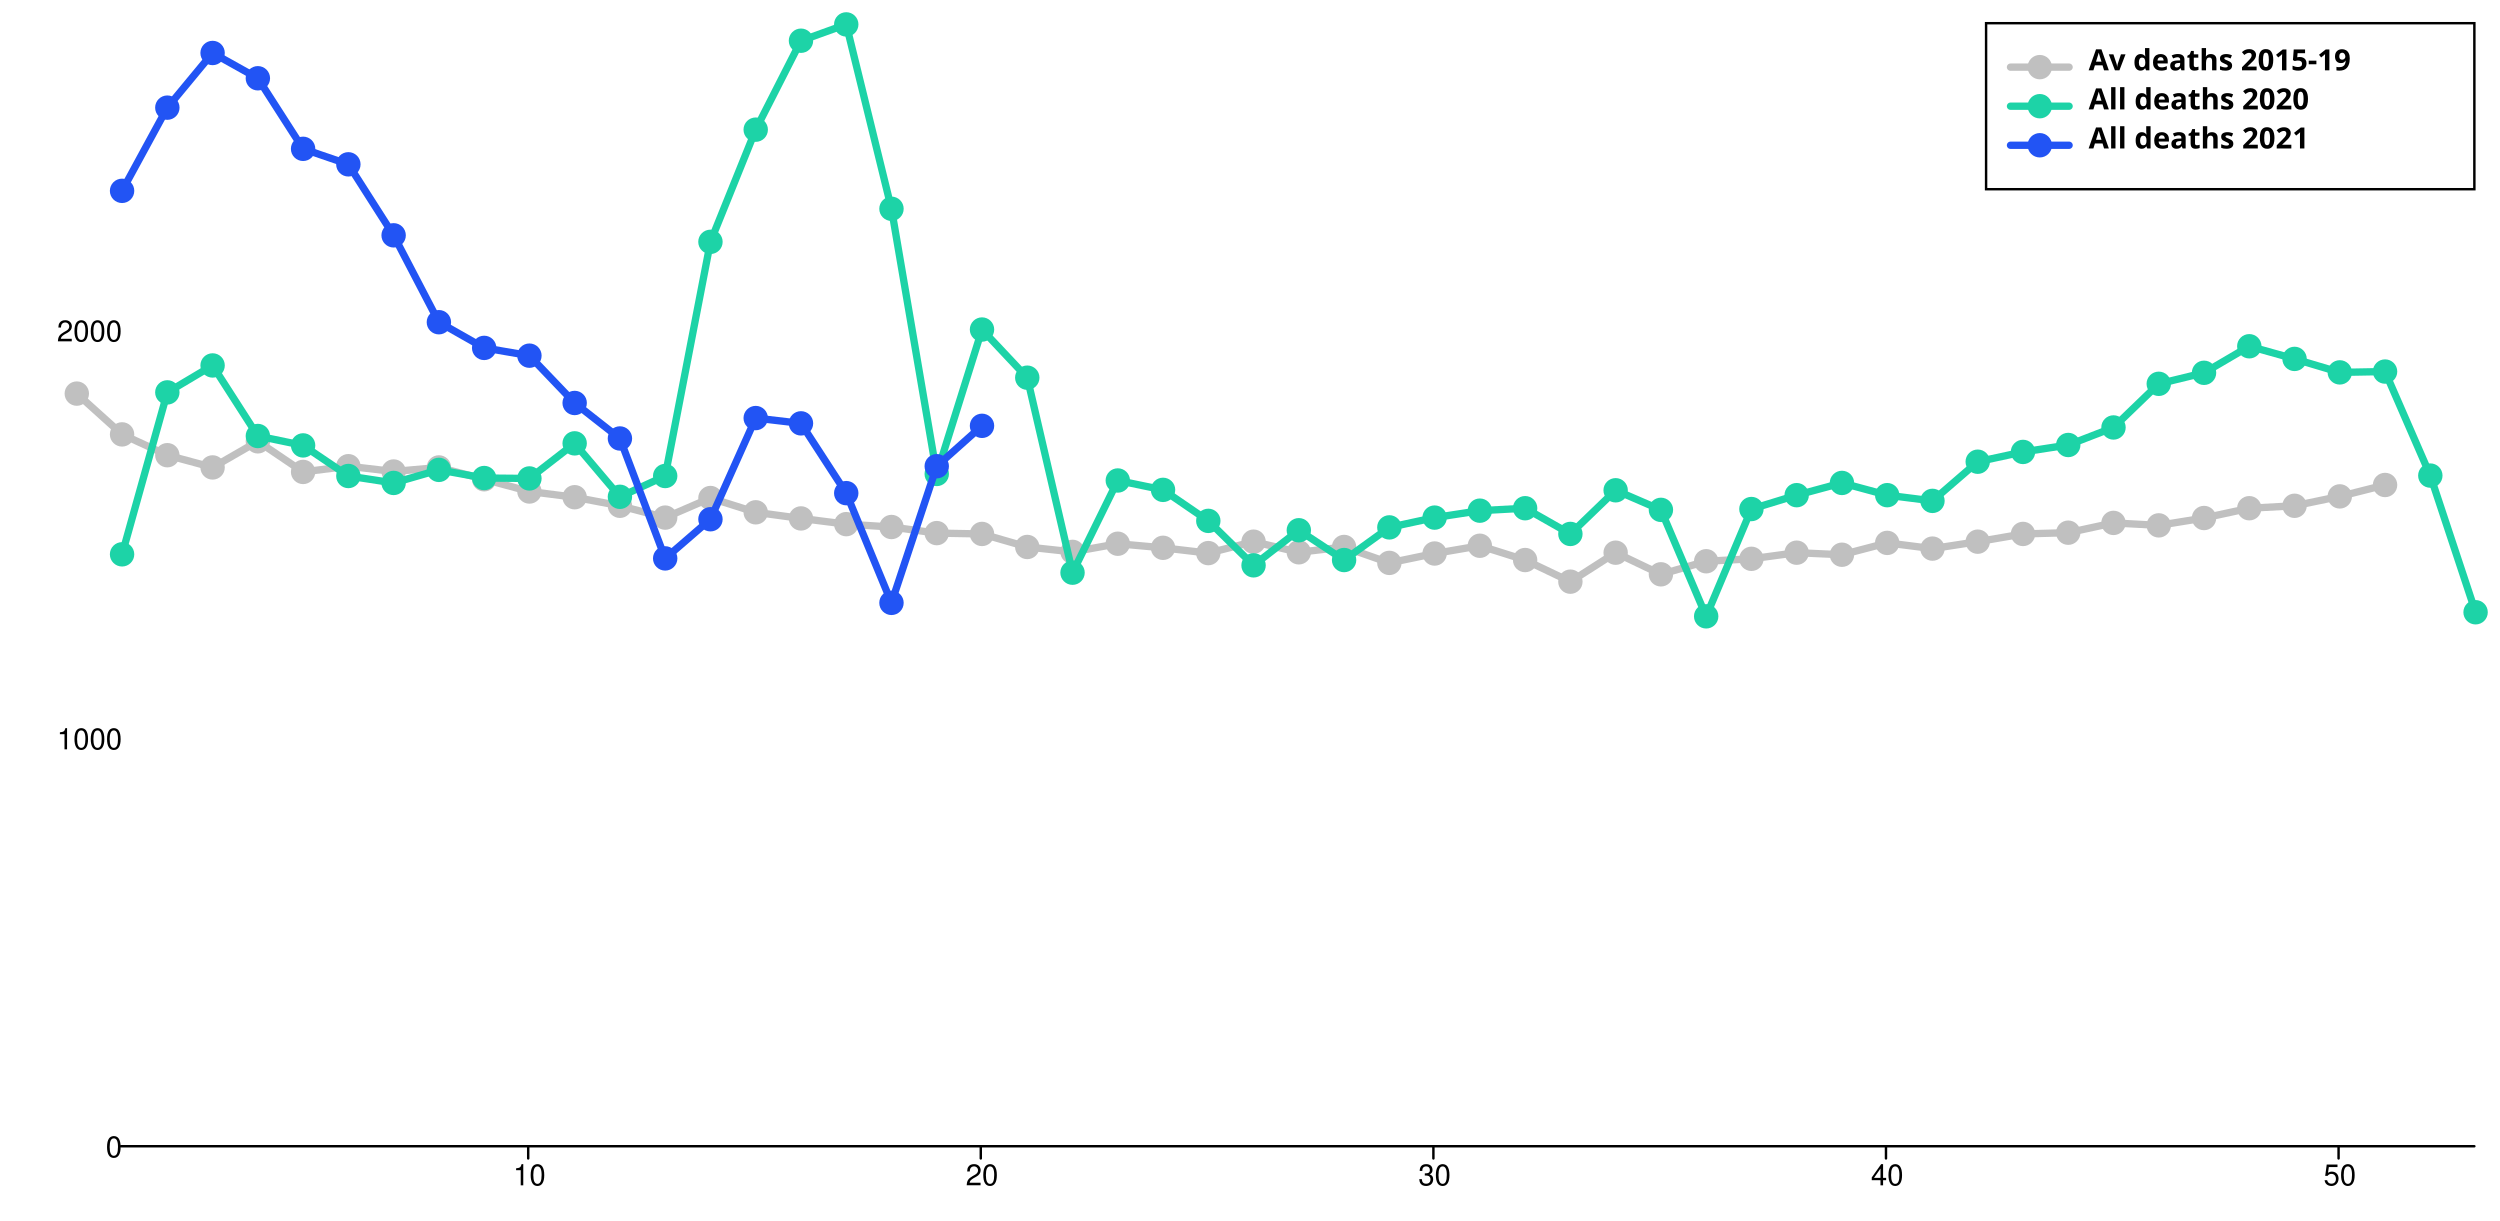
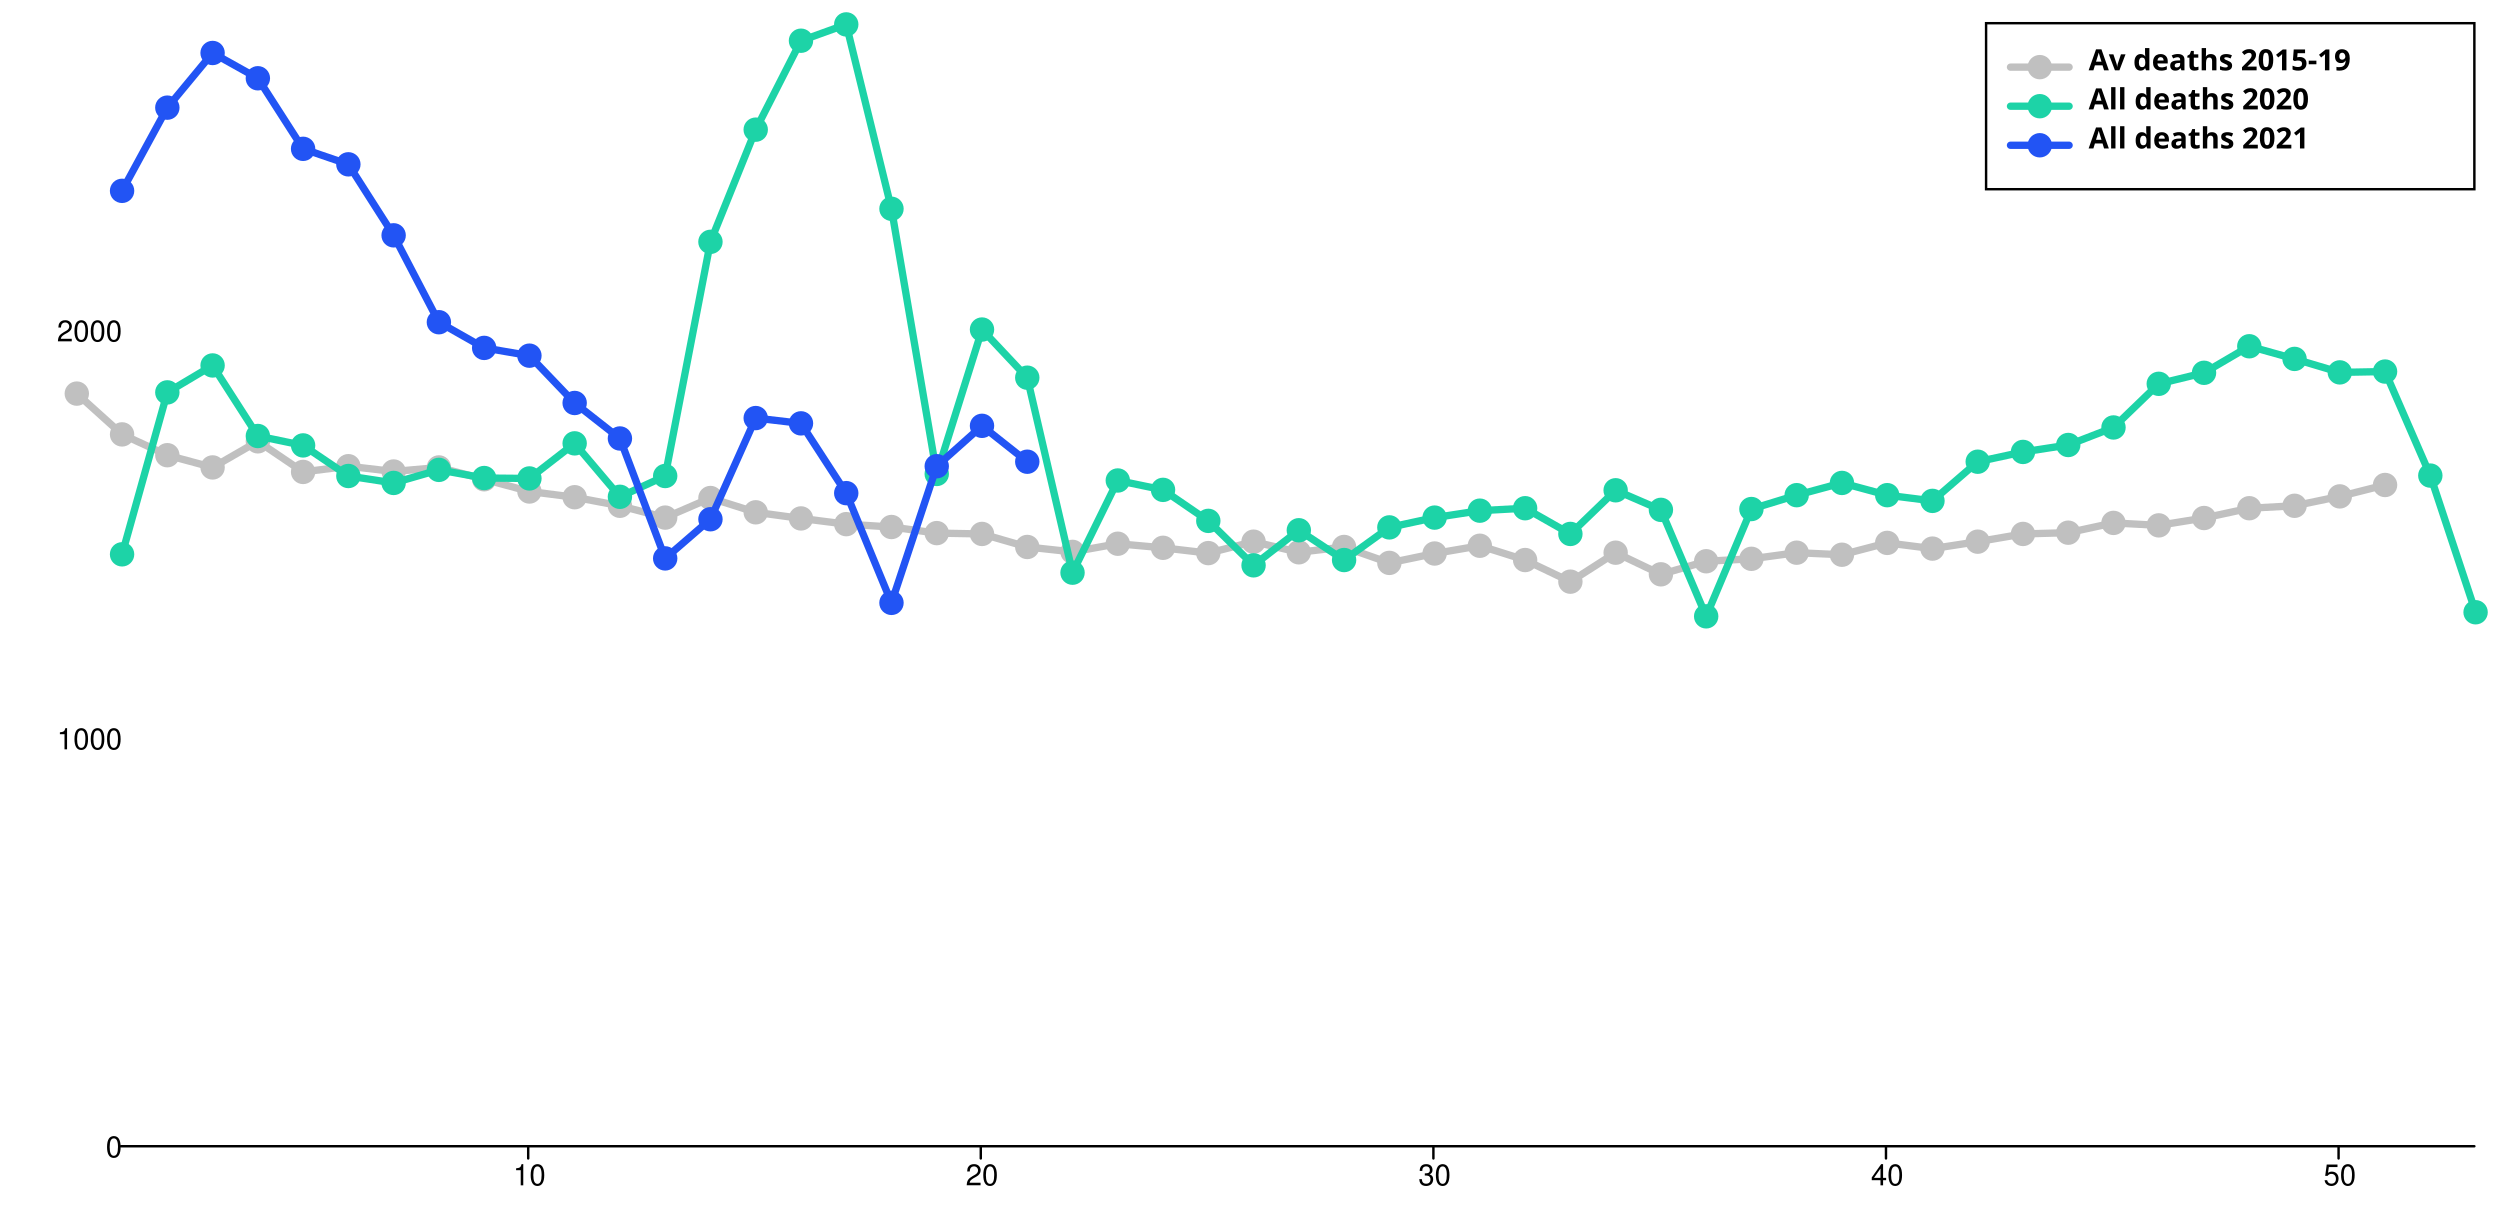
<svg xmlns="http://www.w3.org/2000/svg" width="1024" height="500" viewBox="0 0 1024 500" style="overflow:display" preserveAspectRatio="xMinYMin meet" overflow="visible">
  <defs>
    <style>
	.data-series path.line { fill-opacity: 0; stroke: black; }
	.data-series:hover path.line, .data-series.on path.line { cursor:pointer; }
	.data-series path.line.dotted { stroke-dasharray: 12 20 }
	#baseline:hover path.line, #baseline.on path.line { stroke-width: 5; }
	.data-series-0:hover circle, .data-series-0.on circle { display: inline; cursor:pointer; }
	#all-deaths-2020-under65:hover path.line, #all-deaths-2020-under65.on path.line { stroke-width: 5; }
	.data-series-1:hover circle, .data-series-1.on circle { display: inline; cursor:pointer; }
	#all-deaths-2021-under65:hover path.line, #all-deaths-2021-under65.on path.line { stroke-width: 5; }
	.data-series-2:hover circle, .data-series-2.on circle { display: inline; cursor:pointer; }
	.key rect { fill:transparent;stroke-width:1;stroke:black; }
	.key text { text-anchor:start;dominant-baseline:hanging;font-weight:bold;fill:black;stroke-width:0;font-family:sans-serif; }
	.graph-grid { font-family: "Helvetica Neue",Helvetica,Arial,"Lucida Grande",sans-serif; }
	.graph-grid line { stroke: black; stroke-width: 1; stroke-linecap: round; }
	.graph-grid.graph-grid-x text { text-anchor: middle; dominant-baseline: hanging; transform: translateY(10px); }
	.graph-grid.graph-grid-y text { text-anchor: end; dominant-baseline: middle; transform: translateX(-10px); }
	</style>
  </defs>
  <g class="graph-grid graph-grid-y">
    <line x1="49.50" y1="469.50" x2="1013.50" y2="469.50" data-left="50" />
    <text x="60" y="470" text-anchor="end">0</text>
    <text x="60" y="302.91" text-anchor="end">1000</text>
    <text x="60" y="135.819" text-anchor="end">2000</text>
    <text style="text-anchor:middle;dominant-baseline:hanging;font-weight:bold;transform: translateY(240px) rotate(-90deg);" />
  </g>
  <g class="graph-grid graph-grid-x">
    <line class="tick" x1="216.35" y1="469.50" x2="216.35" y2="474.50" />
    <text x="216.846" y="470" text-anchor="middle">10</text>
    <line class="tick" x1="401.73" y1="469.50" x2="401.73" y2="474.50" />
    <text x="402.231" y="470" text-anchor="middle">20</text>
    <line class="tick" x1="587.12" y1="469.50" x2="587.12" y2="474.50" />
    <text x="587.615" y="470" text-anchor="middle">30</text>
    <line class="tick" x1="772.50" y1="469.50" x2="772.50" y2="474.50" />
    <text x="773" y="470" text-anchor="middle">40</text>
    <line class="tick" x1="957.88" y1="469.50" x2="957.88" y2="474.50" />
    <text x="958.385" y="470" text-anchor="middle">50</text>
    <text style="text-anchor:middle;dominant-baseline:hanging;font-weight:bold;transform: translateY(240px) rotate(-90deg);" />
  </g>
  <g id="baseline" class="data-series data-series-0">
    <path d="M 31.46,161.22L 50.00,177.93L 68.54,186.45L 87.08,191.46L 105.62,180.77L 124.15,193.30L 142.69,190.96L 161.23,193.13L 179.77,191.46L 198.31,196.31L 216.85,201.32L 235.38,203.66L 253.92,207.17L 272.46,212.01L 291.00,203.99L 309.54,209.84L 328.08,212.35L 346.62,214.69L 365.15,215.86L 383.69,218.36L 402.23,218.70L 420.77,224.04L 439.31,226.05L 457.85,222.71L 476.38,224.38L 494.92,226.55L 513.46,221.87L 532.00,226.22L 550.54,224.04L 569.08,230.56L 587.62,226.72L 606.15,223.54L 624.69,229.39L 643.23,238.25L 661.77,226.38L 680.31,235.24L 698.85,229.89L 717.38,228.89L 735.92,226.38L 754.46,227.22L 773.00,222.37L 791.54,224.71L 810.08,221.87L 828.62,218.70L 847.15,218.19L 865.69,214.18L 884.23,215.19L 902.77,212.18L 921.31,208.17L 939.85,207.17L 958.38,203.32L 976.92,198.65" class="line" style="stroke:silver" stroke-width="3" stroke-linecap="round" />
    <circle cx="31.46" cy="161.22" data-y="1848.00" data-x="0" r="5" fill="silver" />
    <circle cx="50.00" cy="177.93" data-y="1748.00" data-x="1" r="5" fill="silver" />
    <circle cx="68.54" cy="186.45" data-y="1697.00" data-x="2" r="5" fill="silver" />
    <circle cx="87.08" cy="191.46" data-y="1667.00" data-x="3" r="5" fill="silver" />
    <circle cx="105.62" cy="180.77" data-y="1731.00" data-x="4" r="5" fill="silver" />
    <circle cx="124.15" cy="193.30" data-y="1656.00" data-x="5" r="5" fill="silver" />
    <circle cx="142.69" cy="190.96" data-y="1670.00" data-x="6" r="5" fill="silver" />
    <circle cx="161.23" cy="193.13" data-y="1657.00" data-x="7" r="5" fill="silver" />
    <circle cx="179.77" cy="191.46" data-y="1667.00" data-x="8" r="5" fill="silver" />
    <circle cx="198.31" cy="196.31" data-y="1638.00" data-x="9" r="5" fill="silver" />
    <circle cx="216.85" cy="201.32" data-y="1608.00" data-x="10" r="5" fill="silver" />
    <circle cx="235.38" cy="203.66" data-y="1594.00" data-x="11" r="5" fill="silver" />
    <circle cx="253.92" cy="207.17" data-y="1573.00" data-x="12" r="5" fill="silver" />
    <circle cx="272.46" cy="212.01" data-y="1544.00" data-x="13" r="5" fill="silver" />
    <circle cx="291.00" cy="203.99" data-y="1592.00" data-x="14" r="5" fill="silver" />
    <circle cx="309.54" cy="209.84" data-y="1557.00" data-x="15" r="5" fill="silver" />
    <circle cx="328.08" cy="212.35" data-y="1542.00" data-x="16" r="5" fill="silver" />
    <circle cx="346.62" cy="214.69" data-y="1528.00" data-x="17" r="5" fill="silver" />
    <circle cx="365.15" cy="215.86" data-y="1521.00" data-x="18" r="5" fill="silver" />
    <circle cx="383.69" cy="218.36" data-y="1506.00" data-x="19" r="5" fill="silver" />
    <circle cx="402.23" cy="218.70" data-y="1504.00" data-x="20" r="5" fill="silver" />
    <circle cx="420.77" cy="224.04" data-y="1472.00" data-x="21" r="5" fill="silver" />
    <circle cx="439.31" cy="226.05" data-y="1460.00" data-x="22" r="5" fill="silver" />
    <circle cx="457.85" cy="222.71" data-y="1480.00" data-x="23" r="5" fill="silver" />
    <circle cx="476.38" cy="224.38" data-y="1470.00" data-x="24" r="5" fill="silver" />
    <circle cx="494.92" cy="226.55" data-y="1457.00" data-x="25" r="5" fill="silver" />
    <circle cx="513.46" cy="221.87" data-y="1485.00" data-x="26" r="5" fill="silver" />
    <circle cx="532.00" cy="226.22" data-y="1459.00" data-x="27" r="5" fill="silver" />
    <circle cx="550.54" cy="224.04" data-y="1472.00" data-x="28" r="5" fill="silver" />
    <circle cx="569.08" cy="230.56" data-y="1433.00" data-x="29" r="5" fill="silver" />
    <circle cx="587.62" cy="226.72" data-y="1456.00" data-x="30" r="5" fill="silver" />
    <circle cx="606.15" cy="223.54" data-y="1475.00" data-x="31" r="5" fill="silver" />
    <circle cx="624.69" cy="229.39" data-y="1440.00" data-x="32" r="5" fill="silver" />
    <circle cx="643.23" cy="238.25" data-y="1387.00" data-x="33" r="5" fill="silver" />
    <circle cx="661.77" cy="226.38" data-y="1458.00" data-x="34" r="5" fill="silver" />
    <circle cx="680.31" cy="235.24" data-y="1405.00" data-x="35" r="5" fill="silver" />
    <circle cx="698.85" cy="229.89" data-y="1437.00" data-x="36" r="5" fill="silver" />
    <circle cx="717.38" cy="228.89" data-y="1443.00" data-x="37" r="5" fill="silver" />
    <circle cx="735.92" cy="226.38" data-y="1458.00" data-x="38" r="5" fill="silver" />
    <circle cx="754.46" cy="227.22" data-y="1453.00" data-x="39" r="5" fill="silver" />
    <circle cx="773.00" cy="222.37" data-y="1482.00" data-x="40" r="5" fill="silver" />
    <circle cx="791.54" cy="224.71" data-y="1468.00" data-x="41" r="5" fill="silver" />
    <circle cx="810.08" cy="221.87" data-y="1485.00" data-x="42" r="5" fill="silver" />
    <circle cx="828.62" cy="218.70" data-y="1504.00" data-x="43" r="5" fill="silver" />
    <circle cx="847.15" cy="218.19" data-y="1507.00" data-x="44" r="5" fill="silver" />
    <circle cx="865.69" cy="214.18" data-y="1531.00" data-x="45" r="5" fill="silver" />
    <circle cx="884.23" cy="215.19" data-y="1525.00" data-x="46" r="5" fill="silver" />
    <circle cx="902.77" cy="212.18" data-y="1543.00" data-x="47" r="5" fill="silver" />
    <circle cx="921.31" cy="208.17" data-y="1567.00" data-x="48" r="5" fill="silver" />
    <circle cx="939.85" cy="207.17" data-y="1573.00" data-x="49" r="5" fill="silver" />
    <circle cx="958.38" cy="203.32" data-y="1596.00" data-x="50" r="5" fill="silver" />
    <circle cx="976.92" cy="198.65" data-y="1624.00" data-x="51" r="5" fill="silver" />
  </g>
  <g id="all-deaths-2020-under65" class="data-series data-series-1">
    <path d="M 50.00,227.05L 68.54,160.72L 87.08,149.69L 105.62,178.59L 124.15,182.44L 142.69,194.97L 161.23,197.81L 179.77,192.46L 198.31,195.80L 216.85,195.97L 235.38,181.60L 253.92,203.49L 272.46,194.97L 291.00,99.06L 309.54,53.11L 328.08,16.68L 346.62,10.00L 365.15,85.52L 383.69,194.13L 402.23,134.98L 420.77,154.70L 439.31,234.57L 457.85,196.81L 476.38,200.65L 494.92,213.35L 513.46,231.56L 532.00,217.19L 550.54,229.39L 569.08,216.02L 587.62,212.01L 606.15,209.17L 624.69,208.17L 643.23,218.70L 661.77,200.82L 680.31,208.84L 698.85,252.45L 717.38,208.50L 735.92,202.82L 754.46,197.81L 773.00,202.82L 791.54,205.16L 810.08,189.12L 828.62,185.11L 847.15,182.27L 865.69,175.09L 884.23,157.21L 902.77,152.70L 921.31,141.83L 939.85,147.01L 958.38,152.53L 976.92,152.19L 995.46,194.80L 1014.00,250.78" class="line" style="stroke:#1DD3A7" stroke-width="3" stroke-linecap="round" />
    <circle cx="50.00" cy="227.05" data-y="1454.00" data-x="1" r="5" fill="#1DD3A7" />
    <circle cx="68.54" cy="160.72" data-y="1851.00" data-x="2" r="5" fill="#1DD3A7" />
    <circle cx="87.08" cy="149.69" data-y="1917.00" data-x="3" r="5" fill="#1DD3A7" />
    <circle cx="105.62" cy="178.59" data-y="1744.00" data-x="4" r="5" fill="#1DD3A7" />
    <circle cx="124.15" cy="182.44" data-y="1721.00" data-x="5" r="5" fill="#1DD3A7" />
    <circle cx="142.69" cy="194.97" data-y="1646.00" data-x="6" r="5" fill="#1DD3A7" />
    <circle cx="161.23" cy="197.81" data-y="1629.00" data-x="7" r="5" fill="#1DD3A7" />
    <circle cx="179.77" cy="192.46" data-y="1661.00" data-x="8" r="5" fill="#1DD3A7" />
    <circle cx="198.31" cy="195.80" data-y="1641.00" data-x="9" r="5" fill="#1DD3A7" />
    <circle cx="216.85" cy="195.97" data-y="1640.00" data-x="10" r="5" fill="#1DD3A7" />
    <circle cx="235.38" cy="181.60" data-y="1726.00" data-x="11" r="5" fill="#1DD3A7" />
    <circle cx="253.92" cy="203.49" data-y="1595.00" data-x="12" r="5" fill="#1DD3A7" />
    <circle cx="272.46" cy="194.97" data-y="1646.00" data-x="13" r="5" fill="#1DD3A7" />
    <circle cx="291.00" cy="99.06" data-y="2220.00" data-x="14" r="5" fill="#1DD3A7" />
    <circle cx="309.54" cy="53.11" data-y="2495.00" data-x="15" r="5" fill="#1DD3A7" />
    <circle cx="328.08" cy="16.68" data-y="2713.00" data-x="16" r="5" fill="#1DD3A7" />
    <circle cx="346.62" cy="10.00" data-y="2753.00" data-x="17" r="5" fill="#1DD3A7" />
    <circle cx="365.15" cy="85.52" data-y="2301.00" data-x="18" r="5" fill="#1DD3A7" />
    <circle cx="383.69" cy="194.13" data-y="1651.00" data-x="19" r="5" fill="#1DD3A7" />
    <circle cx="402.23" cy="134.98" data-y="2005.00" data-x="20" r="5" fill="#1DD3A7" />
    <circle cx="420.77" cy="154.70" data-y="1887.00" data-x="21" r="5" fill="#1DD3A7" />
    <circle cx="439.31" cy="234.57" data-y="1409.00" data-x="22" r="5" fill="#1DD3A7" />
    <circle cx="457.85" cy="196.81" data-y="1635.00" data-x="23" r="5" fill="#1DD3A7" />
    <circle cx="476.38" cy="200.65" data-y="1612.00" data-x="24" r="5" fill="#1DD3A7" />
    <circle cx="494.92" cy="213.35" data-y="1536.00" data-x="25" r="5" fill="#1DD3A7" />
    <circle cx="513.46" cy="231.56" data-y="1427.00" data-x="26" r="5" fill="#1DD3A7" />
    <circle cx="532.00" cy="217.19" data-y="1513.00" data-x="27" r="5" fill="#1DD3A7" />
    <circle cx="550.54" cy="229.39" data-y="1440.00" data-x="28" r="5" fill="#1DD3A7" />
    <circle cx="569.08" cy="216.02" data-y="1520.00" data-x="29" r="5" fill="#1DD3A7" />
    <circle cx="587.62" cy="212.01" data-y="1544.00" data-x="30" r="5" fill="#1DD3A7" />
    <circle cx="606.15" cy="209.17" data-y="1561.00" data-x="31" r="5" fill="#1DD3A7" />
    <circle cx="624.69" cy="208.17" data-y="1567.00" data-x="32" r="5" fill="#1DD3A7" />
    <circle cx="643.23" cy="218.70" data-y="1504.00" data-x="33" r="5" fill="#1DD3A7" />
    <circle cx="661.77" cy="200.82" data-y="1611.00" data-x="34" r="5" fill="#1DD3A7" />
    <circle cx="680.31" cy="208.84" data-y="1563.00" data-x="35" r="5" fill="#1DD3A7" />
    <circle cx="698.85" cy="252.45" data-y="1302.00" data-x="36" r="5" fill="#1DD3A7" />
    <circle cx="717.38" cy="208.50" data-y="1565.00" data-x="37" r="5" fill="#1DD3A7" />
    <circle cx="735.92" cy="202.82" data-y="1599.00" data-x="38" r="5" fill="#1DD3A7" />
    <circle cx="754.46" cy="197.81" data-y="1629.00" data-x="39" r="5" fill="#1DD3A7" />
    <circle cx="773.00" cy="202.82" data-y="1599.00" data-x="40" r="5" fill="#1DD3A7" />
    <circle cx="791.54" cy="205.16" data-y="1585.00" data-x="41" r="5" fill="#1DD3A7" />
    <circle cx="810.08" cy="189.12" data-y="1681.00" data-x="42" r="5" fill="#1DD3A7" />
    <circle cx="828.62" cy="185.11" data-y="1705.00" data-x="43" r="5" fill="#1DD3A7" />
    <circle cx="847.15" cy="182.27" data-y="1722.00" data-x="44" r="5" fill="#1DD3A7" />
    <circle cx="865.69" cy="175.09" data-y="1765.00" data-x="45" r="5" fill="#1DD3A7" />
    <circle cx="884.23" cy="157.21" data-y="1872.00" data-x="46" r="5" fill="#1DD3A7" />
    <circle cx="902.77" cy="152.70" data-y="1899.00" data-x="47" r="5" fill="#1DD3A7" />
    <circle cx="921.31" cy="141.83" data-y="1964.00" data-x="48" r="5" fill="#1DD3A7" />
    <circle cx="939.85" cy="147.01" data-y="1933.00" data-x="49" r="5" fill="#1DD3A7" />
    <circle cx="958.38" cy="152.53" data-y="1900.00" data-x="50" r="5" fill="#1DD3A7" />
    <circle cx="976.92" cy="152.19" data-y="1902.00" data-x="51" r="5" fill="#1DD3A7" />
    <circle cx="995.46" cy="194.80" data-y="1647.00" data-x="52" r="5" fill="#1DD3A7" />
    <circle cx="1014.00" cy="250.78" data-y="1312.00" data-x="53" r="5" fill="#1DD3A7" />
  </g>
  <g id="all-deaths-2021-under65" class="data-series data-series-2">
-     <path d="M 50.00,78.17L 68.54,44.09L 87.08,21.70L 105.62,32.06L 124.15,60.96L 142.69,67.31L 161.23,96.39L 179.77,131.98L 198.31,142.50L 216.85,145.68L 235.38,165.06L 253.92,179.60L 272.46,228.72L 291.00,212.68L 309.54,171.24L 328.08,173.41L 346.62,201.99L 365.15,246.93L 383.69,190.96L 402.23,174.42" class="line" style="stroke:#2254F4" stroke-width="3" stroke-linecap="round" />
+     <path d="M 50.00,78.17L 68.54,44.09L 87.08,21.70L 105.62,32.06L 124.15,60.96L 142.69,67.31L 161.23,96.39L 179.77,131.98L 198.31,142.50L 216.85,145.68L 235.38,165.06L 253.92,179.60L 272.46,228.72L 291.00,212.68L 309.54,171.24L 328.08,173.41L 346.62,201.99L 365.15,246.93L 383.69,190.96L 402.23,174.42L 420.77,189.12" class="line" style="stroke:#2254F4" stroke-width="3" stroke-linecap="round" />
    <circle cx="50.00" cy="78.17" data-y="2345.00" data-x="1" r="5" fill="#2254F4" />
    <circle cx="68.54" cy="44.09" data-y="2549.00" data-x="2" r="5" fill="#2254F4" />
    <circle cx="87.08" cy="21.70" data-y="2683.00" data-x="3" r="5" fill="#2254F4" />
    <circle cx="105.62" cy="32.06" data-y="2621.00" data-x="4" r="5" fill="#2254F4" />
    <circle cx="124.15" cy="60.96" data-y="2448.00" data-x="5" r="5" fill="#2254F4" />
    <circle cx="142.69" cy="67.31" data-y="2410.00" data-x="6" r="5" fill="#2254F4" />
    <circle cx="161.23" cy="96.39" data-y="2236.00" data-x="7" r="5" fill="#2254F4" />
    <circle cx="179.77" cy="131.98" data-y="2023.00" data-x="8" r="5" fill="#2254F4" />
    <circle cx="198.31" cy="142.50" data-y="1960.00" data-x="9" r="5" fill="#2254F4" />
    <circle cx="216.85" cy="145.68" data-y="1941.00" data-x="10" r="5" fill="#2254F4" />
    <circle cx="235.38" cy="165.06" data-y="1825.00" data-x="11" r="5" fill="#2254F4" />
    <circle cx="253.92" cy="179.60" data-y="1738.00" data-x="12" r="5" fill="#2254F4" />
    <circle cx="272.46" cy="228.72" data-y="1444.00" data-x="13" r="5" fill="#2254F4" />
    <circle cx="291.00" cy="212.68" data-y="1540.00" data-x="14" r="5" fill="#2254F4" />
    <circle cx="309.54" cy="171.24" data-y="1788.00" data-x="15" r="5" fill="#2254F4" />
    <circle cx="328.08" cy="173.41" data-y="1775.00" data-x="16" r="5" fill="#2254F4" />
    <circle cx="346.62" cy="201.99" data-y="1604.00" data-x="17" r="5" fill="#2254F4" />
    <circle cx="365.15" cy="246.93" data-y="1335.00" data-x="18" r="5" fill="#2254F4" />
    <circle cx="383.69" cy="190.96" data-y="1670.00" data-x="19" r="5" fill="#2254F4" />
    <circle cx="402.23" cy="174.42" data-y="1769.00" data-x="20" r="5" fill="#2254F4" />
+     <circle cx="420.77" cy="189.12" data-y="1681.00" data-x="21" r="5" fill="#2254F4" />
  </g>
  <g class="key">
    <rect x="813.5" y="9.5" width="200" height="68" />
    <g id="baseline-key">&gt;	<text x="823.5" y="19.5">
        <tspan dx="32" dy="0">Av deaths 2015-19</tspan>
      </text>
      <path d="M823.50,27.50 l 24 0" class="line" style="stroke:silver" stroke-width="3" stroke-linecap="round" />
      <circle cx="835.50" cy="27.50" r="5" fill="silver" />
    </g>
    <g id="all-deaths-2020-under65-key">&gt;	<text x="823.5" y="35.5">
        <tspan dx="32" dy="0">All deaths 2020</tspan>
      </text>
      <path d="M823.50,43.50 l 24 0" class="line" style="stroke:#1DD3A7" stroke-width="3" stroke-linecap="round" />
      <circle cx="835.50" cy="43.50" r="5" fill="#1DD3A7" />
    </g>
    <g id="all-deaths-2021-under65-key">&gt;	<text x="823.5" y="51.5">
        <tspan dx="32" dy="0">All deaths 2021</tspan>
      </text>
      <path d="M823.50,59.50 l 24 0" class="line" style="stroke:#2254F4" stroke-width="3" stroke-linecap="round" />
      <circle cx="835.50" cy="59.50" r="5" fill="#2254F4" />
    </g>
  </g>
</svg>
